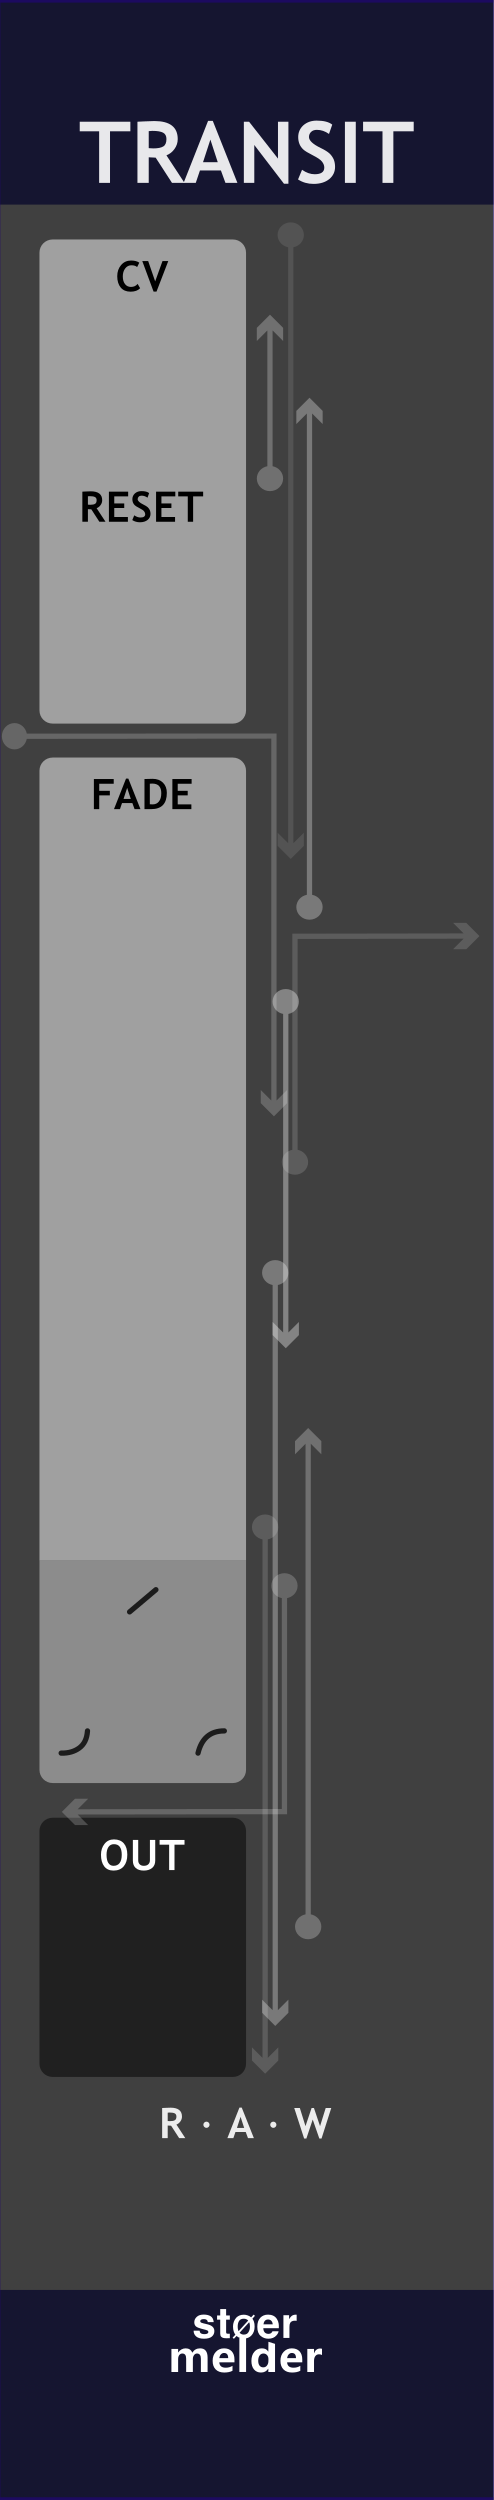
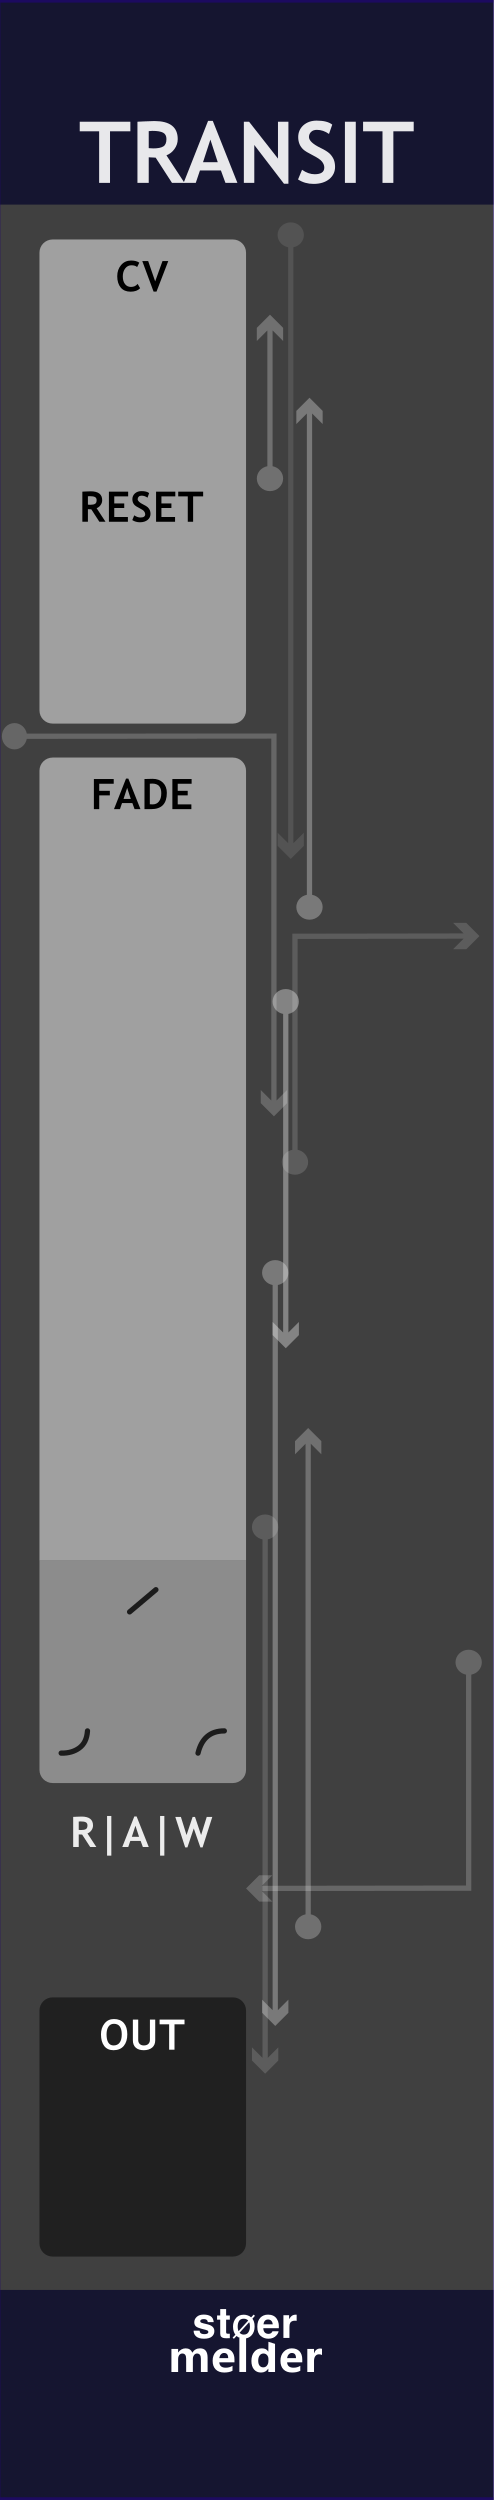
<svg xmlns="http://www.w3.org/2000/svg" width="100%" height="100%" viewBox="0 0 75 380" version="1.1" xml:space="preserve" style="fill-rule:evenodd;clip-rule:evenodd;stroke-linecap:round;stroke-linejoin:round;stroke-miterlimit:1.5;">
  <g id="panel" transform="matrix(0.834722,0,0,1.04324,-803.837,250.623)">
    <g transform="matrix(1.4975,0,0,0.958552,963,-240.242)">
      <rect x="0" y="0" width="60" height="380" style="fill:rgb(64,64,64);" />
    </g>
    <g transform="matrix(0.531338,0,0,1.76292,978.958,-852.772)">
      <rect x="-30.034" y="347.456" width="169.102" height="16.91" style="fill:rgb(10,10,44);fill-opacity:0.8;" />
    </g>
    <g transform="matrix(0.531338,0,0,1.81961,978.958,-538.829)">
      <rect x="-30.034" y="347.456" width="169.102" height="16.91" style="fill:rgb(10,10,44);fill-opacity:0.8;" />
    </g>
    <g transform="matrix(4.01174,0,0,25.5659,813.011,-292.473)">
      <rect x="37.388" y="2.043" width="22.397" height="14.247" style="fill:none;stroke:rgb(32,6,118);stroke-opacity:0.7;stroke-width:0.03px;" />
    </g>
    <g transform="matrix(1.198,0,0,0.958552,986.123,-213.59)">
      <g transform="matrix(13,0,0,13,-7.3125,0)">
        <path d="M0.364,-0.603L0.364,-0L0.237,-0L0.237,-0.603L0.01,-0.603L0.01,-0.715L0.602,-0.715L0.602,-0.603L0.364,-0.603Z" style="fill:white;fill-opacity:0.9;fill-rule:nonzero;" />
      </g>
      <g transform="matrix(13,0,0,13,0.641113,0)">
        <path d="M0.477,-0L0.286,-0.295C0.266,-0.296 0.24,-0.297 0.205,-0.299L0.205,-0L0.073,-0L0.073,-0.715C0.08,-0.715 0.108,-0.717 0.156,-0.719C0.204,-0.721 0.242,-0.723 0.271,-0.723C0.453,-0.723 0.544,-0.652 0.544,-0.512C0.544,-0.469 0.531,-0.431 0.506,-0.396C0.481,-0.361 0.45,-0.337 0.412,-0.322L0.623,-0L0.477,-0ZM0.205,-0.605L0.205,-0.406C0.229,-0.404 0.246,-0.403 0.259,-0.403C0.312,-0.403 0.351,-0.411 0.375,-0.426C0.4,-0.441 0.412,-0.47 0.412,-0.513C0.412,-0.548 0.399,-0.573 0.373,-0.587C0.346,-0.601 0.305,-0.608 0.248,-0.608C0.234,-0.608 0.22,-0.607 0.205,-0.605Z" style="fill:white;fill-opacity:0.9;fill-rule:nonzero;" />
      </g>
      <g transform="matrix(13,0,0,13,8.58203,0)">
        <path d="M0.491,-0L0.438,-0.145L0.193,-0.145L0.144,-0L0.002,-0L0.288,-0.725L0.343,-0.725L0.631,-0L0.491,-0ZM0.315,-0.506L0.229,-0.242L0.401,-0.242L0.315,-0.506Z" style="fill:white;fill-opacity:0.9;fill-rule:nonzero;" />
      </g>
      <g transform="matrix(13,0,0,13,16.8149,0)">
        <path d="M0.542,0.01L0.195,-0.443L0.195,0L0.073,0L0.073,-0.715L0.134,-0.715L0.472,-0.284L0.472,-0.715L0.594,-0.715L0.594,0.01L0.542,0.01Z" style="fill:white;fill-opacity:0.9;fill-rule:nonzero;" />
      </g>
      <g transform="matrix(13,0,0,13,25.4922,0)">
        <path d="M0.039,-0.04L0.086,-0.153C0.136,-0.118 0.185,-0.101 0.234,-0.101C0.308,-0.101 0.346,-0.127 0.346,-0.179C0.346,-0.203 0.337,-0.226 0.319,-0.249C0.302,-0.271 0.266,-0.295 0.211,-0.323C0.156,-0.351 0.119,-0.373 0.1,-0.391C0.081,-0.409 0.066,-0.43 0.056,-0.454C0.046,-0.479 0.041,-0.506 0.041,-0.535C0.041,-0.59 0.061,-0.636 0.101,-0.673C0.142,-0.709 0.194,-0.728 0.257,-0.728C0.34,-0.728 0.401,-0.712 0.439,-0.681L0.401,-0.572C0.356,-0.604 0.309,-0.62 0.26,-0.62C0.23,-0.62 0.208,-0.612 0.192,-0.596C0.176,-0.581 0.167,-0.561 0.167,-0.536C0.167,-0.495 0.213,-0.452 0.304,-0.408C0.352,-0.385 0.386,-0.363 0.407,-0.344C0.428,-0.324 0.444,-0.301 0.456,-0.275C0.467,-0.248 0.472,-0.219 0.472,-0.187C0.472,-0.129 0.449,-0.081 0.404,-0.044C0.358,-0.007 0.297,0.012 0.22,0.012C0.153,0.012 0.093,-0.005 0.039,-0.04Z" style="fill:white;fill-opacity:0.9;fill-rule:nonzero;" />
      </g>
      <g transform="matrix(13,0,0,13,32.1382,0)">
        <rect x="0.076" y="-0.715" width="0.127" height="0.715" style="fill:white;fill-opacity:0.9;fill-rule:nonzero;" />
      </g>
      <g transform="matrix(13,0,0,13,35.7564,0)">
        <path d="M0.364,-0.603L0.364,-0L0.237,-0L0.237,-0.603L0.01,-0.603L0.01,-0.715L0.602,-0.715L0.602,-0.603L0.364,-0.603Z" style="fill:white;fill-opacity:0.9;fill-rule:nonzero;" />
      </g>
    </g>
-     <g transform="matrix(1.198,0,0,0.958552,958.251,21.5481)">
-       <g transform="matrix(6.4,0,0,6.4,28.1421,51.8924)">
+     <g transform="matrix(1.198,0,0,0.958552,939.321,-20.8678)">
+       <g transform="matrix(6.4,0,0,6.4,30.4218,51.8924)">
        <path d="M0.477,-0L0.286,-0.295C0.266,-0.296 0.24,-0.297 0.205,-0.299L0.205,-0L0.073,-0L0.073,-0.715C0.08,-0.715 0.108,-0.717 0.156,-0.719C0.204,-0.721 0.242,-0.723 0.271,-0.723C0.453,-0.723 0.544,-0.652 0.544,-0.512C0.544,-0.469 0.531,-0.431 0.506,-0.396C0.481,-0.361 0.45,-0.337 0.412,-0.322L0.623,-0L0.477,-0ZM0.205,-0.605L0.205,-0.406C0.229,-0.404 0.246,-0.403 0.259,-0.403C0.312,-0.403 0.351,-0.411 0.375,-0.426C0.4,-0.441 0.412,-0.47 0.412,-0.513C0.412,-0.548 0.399,-0.573 0.373,-0.587C0.346,-0.601 0.305,-0.608 0.248,-0.608C0.234,-0.608 0.22,-0.607 0.205,-0.605Z" style="fill:white;fill-opacity:0.9;fill-rule:nonzero;" />
      </g>
-       <g transform="matrix(6.4,0,0,6.4,34.2356,51.8924)">
-         <path d="M0.173,-0.391C0.194,-0.391 0.211,-0.384 0.225,-0.37C0.239,-0.355 0.247,-0.338 0.247,-0.318C0.247,-0.298 0.239,-0.28 0.225,-0.266C0.211,-0.251 0.194,-0.244 0.173,-0.244C0.153,-0.244 0.136,-0.251 0.122,-0.266C0.107,-0.28 0.1,-0.298 0.1,-0.318C0.1,-0.338 0.107,-0.355 0.122,-0.37C0.136,-0.384 0.153,-0.391 0.173,-0.391Z" style="fill:white;fill-opacity:0.9;fill-rule:nonzero;" />
-       </g>
-       <g transform="matrix(6.4,0,0,6.4,38.5137,51.8924)">
+       <g transform="matrix(6.4,0,0,6.4,34.4592,51.8924)">
+         <rect x="0.247" y="-0.737" width="0.101" height="0.942" style="fill:white;fill-opacity:0.9;fill-rule:nonzero;" />
+       </g>
+       <g transform="matrix(6.4,0,0,6.4,38.3372,51.8924)">
        <path d="M0.491,-0L0.438,-0.145L0.193,-0.145L0.144,-0L0.002,-0L0.288,-0.725L0.343,-0.725L0.631,-0L0.491,-0ZM0.315,-0.506L0.229,-0.242L0.401,-0.242L0.315,-0.506Z" style="fill:white;fill-opacity:0.9;fill-rule:nonzero;" />
      </g>
-       <g transform="matrix(6.4,0,0,6.4,44.3979,51.8924)">
-         <path d="M0.173,-0.391C0.194,-0.391 0.211,-0.384 0.225,-0.37C0.239,-0.355 0.247,-0.338 0.247,-0.318C0.247,-0.298 0.239,-0.28 0.225,-0.266C0.211,-0.251 0.194,-0.244 0.173,-0.244C0.153,-0.244 0.136,-0.251 0.122,-0.266C0.107,-0.28 0.1,-0.298 0.1,-0.318C0.1,-0.338 0.107,-0.355 0.122,-0.37C0.136,-0.384 0.153,-0.391 0.173,-0.391Z" style="fill:white;fill-opacity:0.9;fill-rule:nonzero;" />
-       </g>
-       <g transform="matrix(6.4,0,0,6.4,48.676,51.8924)">
+       <g transform="matrix(6.4,0,0,6.4,42.5183,51.8924)">
+         <rect x="0.247" y="-0.737" width="0.101" height="0.942" style="fill:white;fill-opacity:0.9;fill-rule:nonzero;" />
+       </g>
+       <g transform="matrix(6.4,0,0,6.4,46.3963,51.8924)">
        <path d="M0.65,0.01L0.598,0.01L0.441,-0.441L0.29,0.01L0.237,0.01L0.002,-0.715L0.135,-0.715L0.269,-0.284L0.414,-0.715L0.47,-0.715L0.615,-0.284L0.749,-0.715L0.881,-0.715L0.65,0.01Z" style="fill:white;fill-opacity:0.9;fill-rule:nonzero;" />
      </g>
    </g>
    <g transform="matrix(0.552947,0,0,2.63391,967.362,-355.276)">
      <path d="M73.138,57.652C73.138,57.25 71.196,56.924 68.804,56.924L9.44,56.924C7.049,56.924 5.107,57.25 5.107,57.652L5.107,82.976C5.107,83.378 7.049,83.704 9.44,83.704L68.804,83.704C71.196,83.704 73.138,83.378 73.138,82.976L73.138,57.652Z" style="fill:white;fill-opacity:0.5;" />
    </g>
    <g transform="matrix(0.552947,0,0,4.36805,967.362,-378.505)">
      <path d="M73.138,57.363C73.138,57.12 71.196,56.924 68.804,56.924L9.44,56.924C7.049,56.924 5.107,57.12 5.107,57.363L5.107,83.704L73.138,83.704L73.138,57.363Z" style="fill:white;fill-opacity:0.5;" />
    </g>
    <g transform="matrix(0.552947,0,0,1.21117,967.362,-81.8259)">
      <path d="M73.138,56.924L5.107,56.924L5.107,82.121C5.107,82.995 7.049,83.704 9.44,83.704L68.804,83.704C71.196,83.704 73.138,82.995 73.138,82.121L73.138,56.924Z" style="fill:white;fill-opacity:0.4;" />
    </g>
    <g transform="matrix(1.198,0,0,0.958552,939.452,-247.552)">
      <g transform="matrix(6.4,0,0,6.4,37.2263,51.8924)">
        <path d="M0.563,-0.677L0.511,-0.572C0.483,-0.601 0.437,-0.615 0.375,-0.615C0.315,-0.615 0.266,-0.59 0.228,-0.54C0.19,-0.49 0.171,-0.427 0.171,-0.35C0.171,-0.274 0.189,-0.213 0.224,-0.168C0.259,-0.123 0.306,-0.101 0.365,-0.101C0.433,-0.101 0.485,-0.125 0.523,-0.173L0.583,-0.07C0.531,-0.015 0.455,0.012 0.355,0.012C0.255,0.012 0.177,-0.021 0.122,-0.086C0.067,-0.152 0.039,-0.242 0.039,-0.355C0.039,-0.461 0.07,-0.55 0.131,-0.621C0.192,-0.692 0.271,-0.728 0.367,-0.728C0.449,-0.728 0.514,-0.711 0.563,-0.677Z" style="fill-rule:nonzero;" />
      </g>
      <g transform="matrix(6.4,0,0,6.4,41.2699,51.8924)">
        <path d="M0.34,0.01L0.27,0.01L0.002,-0.715L0.142,-0.715L0.308,-0.232L0.482,-0.715L0.619,-0.715L0.34,0.01Z" style="fill-rule:nonzero;" />
      </g>
    </g>
    <g transform="matrix(1.198,0,0,0.958552,939.349,-213.956)">
      <g transform="matrix(6.4,0,0,6.4,31.7921,51.8924)">
        <path d="M0.477,-0L0.286,-0.295C0.266,-0.296 0.24,-0.297 0.205,-0.299L0.205,-0L0.073,-0L0.073,-0.715C0.08,-0.715 0.108,-0.717 0.156,-0.719C0.204,-0.721 0.242,-0.723 0.271,-0.723C0.453,-0.723 0.544,-0.652 0.544,-0.512C0.544,-0.469 0.531,-0.431 0.506,-0.396C0.481,-0.361 0.45,-0.337 0.412,-0.322L0.623,-0L0.477,-0ZM0.205,-0.605L0.205,-0.406C0.229,-0.404 0.246,-0.403 0.259,-0.403C0.312,-0.403 0.351,-0.411 0.375,-0.426C0.4,-0.441 0.412,-0.47 0.412,-0.513C0.412,-0.548 0.399,-0.573 0.373,-0.587C0.346,-0.601 0.305,-0.608 0.248,-0.608C0.234,-0.608 0.22,-0.607 0.205,-0.605Z" style="fill-rule:nonzero;" />
      </g>
      <g transform="matrix(6.4,0,0,6.4,35.8295,51.8924)">
        <path d="M0.2,-0.603L0.2,-0.435L0.437,-0.435L0.437,-0.327L0.2,-0.327L0.2,-0.113L0.524,-0.113L0.524,-0L0.073,-0L0.073,-0.715L0.53,-0.715L0.53,-0.603L0.2,-0.603Z" style="fill-rule:nonzero;" />
      </g>
      <g transform="matrix(6.4,0,0,6.4,39.5981,51.8924)">
        <path d="M0.039,-0.04L0.086,-0.153C0.136,-0.118 0.185,-0.101 0.234,-0.101C0.308,-0.101 0.346,-0.127 0.346,-0.179C0.346,-0.203 0.337,-0.226 0.319,-0.249C0.302,-0.271 0.266,-0.295 0.211,-0.323C0.156,-0.351 0.119,-0.373 0.1,-0.391C0.081,-0.409 0.066,-0.43 0.056,-0.454C0.046,-0.479 0.041,-0.506 0.041,-0.535C0.041,-0.59 0.061,-0.636 0.101,-0.673C0.142,-0.709 0.194,-0.728 0.257,-0.728C0.34,-0.728 0.401,-0.712 0.439,-0.681L0.401,-0.572C0.356,-0.604 0.309,-0.62 0.26,-0.62C0.23,-0.62 0.208,-0.612 0.192,-0.596C0.176,-0.581 0.167,-0.561 0.167,-0.536C0.167,-0.495 0.213,-0.452 0.304,-0.408C0.352,-0.385 0.386,-0.363 0.407,-0.344C0.428,-0.324 0.444,-0.301 0.456,-0.275C0.467,-0.248 0.472,-0.219 0.472,-0.187C0.472,-0.129 0.449,-0.081 0.404,-0.044C0.358,-0.007 0.297,0.012 0.22,0.012C0.153,0.012 0.093,-0.005 0.039,-0.04Z" style="fill-rule:nonzero;" />
      </g>
      <g transform="matrix(6.4,0,0,6.4,42.998,51.8924)">
        <path d="M0.2,-0.603L0.2,-0.435L0.437,-0.435L0.437,-0.327L0.2,-0.327L0.2,-0.113L0.524,-0.113L0.524,-0L0.073,-0L0.073,-0.715L0.53,-0.715L0.53,-0.603L0.2,-0.603Z" style="fill-rule:nonzero;" />
      </g>
      <g transform="matrix(6.4,0,0,6.4,46.7666,51.8924)">
        <path d="M0.364,-0.603L0.364,-0L0.237,-0L0.237,-0.603L0.01,-0.603L0.01,-0.715L0.602,-0.715L0.602,-0.603L0.364,-0.603Z" style="fill-rule:nonzero;" />
      </g>
    </g>
    <g transform="matrix(1.198,0,0,0.958552,939.461,-172.085)">
      <g transform="matrix(6.4,0,0,6.4,33.4514,51.8924)">
        <path d="M0.2,-0.603L0.2,-0.435L0.452,-0.435L0.452,-0.327L0.2,-0.327L0.2,-0L0.073,-0L0.073,-0.715L0.544,-0.715L0.544,-0.603L0.2,-0.603Z" style="fill-rule:nonzero;" />
      </g>
      <g transform="matrix(6.4,0,0,6.4,36.9607,51.8924)">
        <path d="M0.491,-0L0.438,-0.145L0.193,-0.145L0.144,-0L0.002,-0L0.288,-0.725L0.343,-0.725L0.631,-0L0.491,-0ZM0.315,-0.506L0.229,-0.242L0.401,-0.242L0.315,-0.506Z" style="fill-rule:nonzero;" />
      </g>
      <g transform="matrix(6.4,0,0,6.4,41.1418,51.8924)">
        <path d="M0.232,-0L0.073,-0L0.073,-0.715C0.174,-0.718 0.238,-0.72 0.264,-0.72C0.368,-0.72 0.451,-0.69 0.512,-0.629C0.573,-0.568 0.604,-0.487 0.604,-0.386C0.604,-0.129 0.48,-0 0.232,-0ZM0.2,-0.604L0.2,-0.116C0.221,-0.114 0.243,-0.113 0.267,-0.113C0.331,-0.113 0.381,-0.136 0.417,-0.183C0.454,-0.229 0.472,-0.294 0.472,-0.378C0.472,-0.531 0.401,-0.607 0.258,-0.607C0.245,-0.607 0.225,-0.606 0.2,-0.604Z" style="fill-rule:nonzero;" />
      </g>
      <g transform="matrix(6.4,0,0,6.4,45.3823,51.8924)">
        <path d="M0.2,-0.603L0.2,-0.435L0.437,-0.435L0.437,-0.327L0.2,-0.327L0.2,-0.113L0.524,-0.113L0.524,-0L0.073,-0L0.073,-0.715L0.53,-0.715L0.53,-0.603L0.2,-0.603Z" style="fill-rule:nonzero;" />
      </g>
    </g>
-     <g transform="matrix(0.552947,0,0,1.41025,967.362,-55.668)">
+     <g transform="matrix(0.552947,0,0,1.41025,967.362,-29.4954)">
      <path d="M73.138,58.283C73.138,57.533 71.196,56.924 68.804,56.924L9.44,56.924C7.049,56.924 5.107,57.533 5.107,58.283L5.107,82.345C5.107,83.095 7.049,83.704 9.44,83.704L68.804,83.704C71.196,83.704 73.138,83.095 73.138,82.345L73.138,58.283Z" style="fill-opacity:0.5;" />
    </g>
-     <g transform="matrix(1.198,0,0,0.958552,939.48,-17.508)">
+     <g transform="matrix(1.198,0,0,0.958552,939.48,8.66456)">
      <g transform="matrix(6.4,0,0,6.4,34.7326,51.8924)">
        <path d="M0.039,-0.364C0.039,-0.466 0.067,-0.552 0.123,-0.622C0.179,-0.693 0.253,-0.728 0.347,-0.728C0.45,-0.728 0.528,-0.696 0.583,-0.632C0.637,-0.569 0.664,-0.479 0.664,-0.364C0.664,-0.249 0.636,-0.157 0.579,-0.089C0.522,-0.022 0.441,0.012 0.337,0.012C0.241,0.012 0.167,-0.021 0.116,-0.088C0.065,-0.155 0.039,-0.247 0.039,-0.364ZM0.171,-0.364C0.171,-0.28 0.185,-0.215 0.213,-0.169C0.242,-0.124 0.283,-0.101 0.337,-0.101C0.4,-0.101 0.449,-0.123 0.482,-0.168C0.516,-0.213 0.532,-0.278 0.532,-0.364C0.532,-0.531 0.47,-0.615 0.347,-0.615C0.29,-0.615 0.247,-0.593 0.216,-0.547C0.186,-0.502 0.171,-0.441 0.171,-0.364Z" style="fill:white;fill-rule:nonzero;" />
      </g>
      <g transform="matrix(6.4,0,0,6.4,39.3606,51.8924)">
        <path d="M0.073,-0.715L0.2,-0.715L0.2,-0.23C0.2,-0.192 0.212,-0.161 0.235,-0.137C0.259,-0.113 0.291,-0.101 0.332,-0.101C0.378,-0.101 0.414,-0.112 0.439,-0.136C0.465,-0.16 0.478,-0.192 0.478,-0.233L0.478,-0.715L0.604,-0.715L0.604,-0.223C0.604,-0.15 0.58,-0.092 0.531,-0.05C0.481,-0.009 0.415,0.012 0.333,0.012C0.25,0.012 0.186,-0.008 0.141,-0.049C0.096,-0.09 0.073,-0.148 0.073,-0.224L0.073,-0.715Z" style="fill:white;fill-rule:nonzero;" />
      </g>
      <g transform="matrix(6.4,0,0,6.4,43.8261,51.8924)">
        <path d="M0.364,-0.603L0.364,-0L0.237,-0L0.237,-0.603L0.01,-0.603L0.01,-0.715L0.602,-0.715L0.602,-0.603L0.364,-0.603Z" style="fill:white;fill-rule:nonzero;" />
      </g>
    </g>
    <g transform="matrix(1,0,0,1,-36.1815,-0.756091)">
      <g transform="matrix(1.198,0,0,0.958552,965.395,-243.563)">
        <path d="M37.5,270.735C38.649,270.765 39.547,270.459 40.2,269.993C40.982,269.435 41.412,268.611 41.5,267.359" style="fill:none;stroke:black;stroke-opacity:0.8;stroke-width:0.8px;stroke-linejoin:miter;" />
      </g>
      <g transform="matrix(1.198,0,0,0.958552,990.314,-243.563)">
        <path d="M37.5,270.735C38.039,268.526 39.337,267.353 41.5,267.359" style="fill:none;stroke:black;stroke-opacity:0.8;stroke-width:0.8px;stroke-linejoin:miter;" />
      </g>
    </g>
    <g transform="matrix(1.198,0,0,0.958552,941.673,-264.896)">
      <path d="M37.5,270.735L41.5,267.359" style="fill:none;stroke:black;stroke-opacity:0.8;stroke-width:0.8px;stroke-linejoin:miter;" />
    </g>
    <g transform="matrix(0.72137,0,0,0.72137,293.701,27.4823)">
      <g transform="matrix(1.198,0,0,0.958552,893.633,-224.914)">
        <g transform="matrix(9,0,0,9,64.0056,347.267)">
          <path d="M0.919,-0L0.762,-0L0.762,-0.308C0.762,-0.391 0.732,-0.432 0.671,-0.432C0.643,-0.432 0.62,-0.42 0.602,-0.395C0.583,-0.369 0.574,-0.339 0.574,-0.303L0.574,-0L0.417,-0L0.417,-0.312C0.417,-0.392 0.387,-0.432 0.327,-0.432C0.298,-0.432 0.274,-0.42 0.256,-0.396C0.238,-0.372 0.229,-0.341 0.229,-0.301L0.229,-0L0.072,-0L0.072,-0.54L0.229,-0.54L0.229,-0.456L0.231,-0.456C0.25,-0.486 0.275,-0.51 0.307,-0.528C0.338,-0.545 0.371,-0.553 0.405,-0.553C0.481,-0.553 0.533,-0.519 0.561,-0.451C0.603,-0.519 0.663,-0.553 0.743,-0.553C0.86,-0.553 0.919,-0.481 0.919,-0.335L0.919,-0Z" style="fill:white;fill-rule:nonzero;" />
        </g>
        <g transform="matrix(9,0,0,9,72.978,347.267)">
          <path d="M0.551,-0.226L0.196,-0.226C0.201,-0.142 0.252,-0.1 0.347,-0.1C0.407,-0.1 0.459,-0.115 0.505,-0.144L0.505,-0.028C0.456,-0.001 0.391,0.013 0.312,0.013C0.226,0.013 0.159,-0.011 0.111,-0.06C0.063,-0.108 0.04,-0.176 0.04,-0.262C0.04,-0.348 0.065,-0.419 0.116,-0.472C0.167,-0.526 0.23,-0.553 0.307,-0.553C0.384,-0.553 0.443,-0.53 0.487,-0.484C0.53,-0.437 0.551,-0.374 0.551,-0.292L0.551,-0.226ZM0.404,-0.324C0.404,-0.405 0.372,-0.445 0.306,-0.445C0.279,-0.445 0.255,-0.434 0.234,-0.412C0.214,-0.39 0.201,-0.361 0.195,-0.324L0.404,-0.324Z" style="fill:white;fill-rule:nonzero;" />
        </g>
        <g transform="matrix(9,0,0,9,78.3513,347.267)">
          <rect x="0.069" y="-0.799" width="0.157" height="0.799" style="fill:white;fill-rule:nonzero;" />
        </g>
        <g transform="matrix(9,0,0,9,81.1494,347.267)">
          <path d="M0.593,-0L0.436,-0L0.436,-0.076L0.433,-0.076C0.395,-0.017 0.339,0.013 0.264,0.013C0.195,0.013 0.141,-0.011 0.1,-0.06C0.06,-0.108 0.04,-0.174 0.04,-0.258C0.04,-0.346 0.062,-0.418 0.108,-0.472C0.153,-0.526 0.212,-0.553 0.286,-0.553C0.356,-0.553 0.405,-0.528 0.433,-0.477L0.436,-0.477L0.438,-0.707L0.593,-0.658L0.593,-0ZM0.438,-0.306C0.438,-0.342 0.427,-0.372 0.405,-0.396C0.383,-0.42 0.356,-0.432 0.323,-0.432C0.284,-0.432 0.254,-0.417 0.232,-0.386C0.21,-0.356 0.199,-0.315 0.199,-0.263C0.199,-0.213 0.21,-0.175 0.231,-0.148C0.252,-0.121 0.281,-0.108 0.318,-0.108C0.353,-0.108 0.382,-0.122 0.404,-0.15C0.427,-0.179 0.438,-0.215 0.438,-0.261L0.438,-0.306Z" style="fill:white;fill-rule:nonzero;" />
        </g>
        <g transform="matrix(9,0,0,9,87.2654,347.267)">
          <path d="M0.551,-0.226L0.196,-0.226C0.201,-0.142 0.252,-0.1 0.347,-0.1C0.407,-0.1 0.459,-0.115 0.505,-0.144L0.505,-0.028C0.456,-0.001 0.391,0.013 0.312,0.013C0.226,0.013 0.159,-0.011 0.111,-0.06C0.063,-0.108 0.04,-0.176 0.04,-0.262C0.04,-0.348 0.065,-0.419 0.116,-0.472C0.167,-0.526 0.23,-0.553 0.307,-0.553C0.384,-0.553 0.443,-0.53 0.487,-0.484C0.53,-0.437 0.551,-0.374 0.551,-0.292L0.551,-0.226ZM0.404,-0.324C0.404,-0.405 0.372,-0.445 0.306,-0.445C0.279,-0.445 0.255,-0.434 0.234,-0.412C0.214,-0.39 0.201,-0.361 0.195,-0.324L0.404,-0.324Z" style="fill:white;fill-rule:nonzero;" />
        </g>
        <g transform="matrix(9,0,0,9,92.6386,347.267)">
          <path d="M0.416,-0.397C0.397,-0.408 0.374,-0.414 0.346,-0.414C0.31,-0.414 0.282,-0.4 0.261,-0.373C0.24,-0.345 0.229,-0.308 0.229,-0.26L0.229,-0L0.072,-0L0.072,-0.54L0.229,-0.54L0.229,-0.438L0.231,-0.438C0.257,-0.512 0.305,-0.549 0.374,-0.549C0.392,-0.549 0.406,-0.547 0.416,-0.543L0.416,-0.397Z" style="fill:white;fill-rule:nonzero;" />
        </g>
      </g>
      <g transform="matrix(1.198,0,0,0.958552,893.495,-231.786)">
        <g transform="matrix(9,0,0,9,69.1554,347.267)">
          <path d="M0.432,-0.508C0.473,-0.481 0.497,-0.435 0.503,-0.37L0.364,-0.37C0.362,-0.388 0.357,-0.402 0.349,-0.413C0.334,-0.431 0.308,-0.441 0.271,-0.441C0.241,-0.441 0.219,-0.436 0.206,-0.427C0.193,-0.417 0.187,-0.406 0.187,-0.394C0.187,-0.378 0.194,-0.366 0.208,-0.359C0.221,-0.351 0.27,-0.339 0.353,-0.32C0.408,-0.307 0.449,-0.288 0.477,-0.261C0.504,-0.235 0.518,-0.201 0.518,-0.161C0.518,-0.108 0.498,-0.065 0.459,-0.032C0.42,0.001 0.359,0.018 0.277,0.018C0.194,0.018 0.132,0 0.092,-0.035C0.052,-0.07 0.032,-0.115 0.032,-0.17L0.173,-0.17C0.176,-0.145 0.183,-0.128 0.192,-0.117C0.21,-0.099 0.242,-0.089 0.288,-0.089C0.315,-0.089 0.337,-0.093 0.353,-0.102C0.369,-0.11 0.377,-0.122 0.377,-0.138C0.377,-0.154 0.371,-0.166 0.358,-0.174C0.345,-0.182 0.297,-0.196 0.213,-0.216C0.153,-0.231 0.11,-0.25 0.085,-0.272C0.061,-0.294 0.048,-0.326 0.048,-0.368C0.048,-0.417 0.068,-0.459 0.106,-0.494C0.145,-0.53 0.199,-0.547 0.269,-0.547C0.335,-0.547 0.39,-0.534 0.432,-0.508Z" style="fill:white;fill-rule:nonzero;" />
        </g>
        <g transform="matrix(9,0,0,9,74.2958,347.267)">
          <path d="M0.309,-0.099L0.309,0.005L0.243,0.007C0.177,0.01 0.132,-0.002 0.108,-0.027C0.092,-0.043 0.084,-0.067 0.084,-0.101L0.084,-0.428L0.01,-0.428L0.01,-0.527L0.084,-0.527L0.084,-0.676L0.222,-0.676L0.222,-0.527L0.309,-0.527L0.309,-0.428L0.222,-0.428L0.222,-0.147C0.222,-0.125 0.225,-0.112 0.23,-0.106C0.236,-0.101 0.253,-0.098 0.281,-0.098C0.285,-0.098 0.29,-0.098 0.295,-0.098C0.299,-0.099 0.304,-0.099 0.309,-0.099Z" style="fill:white;fill-rule:nonzero;" />
        </g>
        <g transform="matrix(6.6,0,0,6.6,77.4278,347.267)">
          <path d="M0.393,-0.742C0.436,-0.742 0.477,-0.735 0.518,-0.72C0.559,-0.706 0.595,-0.685 0.627,-0.658L0.707,-0.745L0.749,-0.706L0.667,-0.614C0.685,-0.592 0.701,-0.561 0.716,-0.521C0.731,-0.479 0.738,-0.426 0.738,-0.361C0.738,-0.248 0.706,-0.156 0.642,-0.085C0.579,-0.015 0.496,0.02 0.393,0.02C0.353,0.02 0.314,0.014 0.274,0.002C0.235,-0.01 0.197,-0.032 0.162,-0.063L0.076,0.028L0.035,-0.011L0.124,-0.104C0.105,-0.129 0.088,-0.161 0.074,-0.2C0.057,-0.246 0.048,-0.3 0.048,-0.361C0.048,-0.473 0.084,-0.57 0.155,-0.651C0.216,-0.711 0.295,-0.742 0.393,-0.742ZM0.207,-0.273C0.21,-0.257 0.216,-0.238 0.224,-0.215L0.533,-0.555C0.521,-0.57 0.503,-0.584 0.48,-0.595C0.457,-0.608 0.428,-0.614 0.393,-0.614C0.323,-0.614 0.273,-0.591 0.243,-0.545C0.213,-0.499 0.198,-0.438 0.198,-0.361C0.198,-0.329 0.201,-0.3 0.207,-0.273ZM0.321,-0.121C0.344,-0.112 0.368,-0.107 0.393,-0.107C0.463,-0.107 0.513,-0.134 0.543,-0.186C0.574,-0.238 0.589,-0.297 0.589,-0.361C0.589,-0.382 0.588,-0.403 0.585,-0.423C0.581,-0.454 0.574,-0.481 0.564,-0.503L0.258,-0.167C0.277,-0.145 0.298,-0.13 0.321,-0.121Z" style="fill:white;fill-rule:nonzero;" />
        </g>
        <g transform="matrix(9,0,0,9,82.6605,347.267)">
          <path d="M0.521,-0.156C0.517,-0.125 0.5,-0.093 0.471,-0.06C0.426,-0.008 0.362,0.018 0.28,0.018C0.212,0.018 0.152,-0.004 0.101,-0.048C0.049,-0.091 0.023,-0.162 0.023,-0.261C0.023,-0.353 0.046,-0.424 0.093,-0.473C0.14,-0.522 0.2,-0.546 0.275,-0.546C0.319,-0.546 0.359,-0.538 0.395,-0.521C0.43,-0.505 0.459,-0.479 0.482,-0.443C0.503,-0.411 0.517,-0.375 0.523,-0.333C0.527,-0.309 0.528,-0.273 0.527,-0.228L0.163,-0.228C0.165,-0.174 0.182,-0.137 0.213,-0.115C0.233,-0.102 0.256,-0.095 0.283,-0.095C0.311,-0.095 0.335,-0.103 0.353,-0.12C0.362,-0.128 0.371,-0.141 0.378,-0.156L0.521,-0.156ZM0.383,-0.319C0.381,-0.356 0.369,-0.384 0.349,-0.403C0.329,-0.422 0.305,-0.432 0.275,-0.432C0.243,-0.432 0.218,-0.422 0.2,-0.401C0.182,-0.381 0.171,-0.354 0.167,-0.319L0.383,-0.319Z" style="fill:white;fill-rule:nonzero;" />
        </g>
        <g transform="matrix(9,0,0,9,87.8009,347.267)">
          <path d="M0.333,-0.404C0.277,-0.404 0.239,-0.386 0.22,-0.349C0.209,-0.329 0.204,-0.297 0.204,-0.254L0.204,-0L0.063,-0L0.063,-0.532L0.196,-0.532L0.196,-0.439C0.218,-0.475 0.236,-0.499 0.252,-0.512C0.278,-0.534 0.312,-0.545 0.354,-0.545C0.357,-0.545 0.366,-0.544 0.373,-0.544L0.373,-0.401C0.364,-0.402 0.356,-0.403 0.349,-0.403C0.342,-0.404 0.337,-0.404 0.333,-0.404Z" style="fill:white;fill-rule:nonzero;" />
        </g>
      </g>
    </g>
  </g>
  <g id="Layer1">
    <g transform="matrix(8.44265e-17,1.30568,-0.541176,4.77049e-17,67.6234,-36.3965)">
      <path d="M56.662,44.034C56.522,45.755 55.923,46.991 55.227,46.991C54.419,46.991 53.762,45.335 53.762,43.295C53.762,41.256 54.419,39.6 55.227,39.6C55.923,39.6 56.522,40.836 56.662,42.556L126.034,42.556L124.809,39.6L126.341,39.6L127.872,43.295L126.341,46.991L124.809,46.991L126.034,44.034L56.662,44.034Z" style="fill:white;fill-opacity:0.1;" />
    </g>
    <g transform="matrix(6.10764e-17,-1.07056,0.541176,2.11932e-17,23.6113,197.35)">
      <path d="M57.298,44.034C57.129,45.755 56.397,46.991 55.548,46.991C54.563,46.991 53.762,45.335 53.762,43.295C53.762,41.256 54.563,39.6 55.548,39.6C56.397,39.6 57.129,40.836 57.298,42.556L125.631,42.556L124.136,39.6L126.004,39.6L127.872,43.295L126.004,46.991L124.136,46.991L125.631,44.034L57.298,44.034Z" style="fill:white;fill-opacity:0.3;" />
    </g>
    <g transform="matrix(1.76832e-17,-0.3619,0.541176,2.90998e-17,17.6048,94.1079)">
      <path d="M64.222,44.034C63.72,45.755 61.556,46.991 59.046,46.991C56.13,46.991 53.762,45.335 53.762,43.295C53.762,41.256 56.13,39.6 59.046,39.6C61.556,39.6 63.72,40.836 64.222,42.556L121.241,42.556L116.82,39.6L122.346,39.6L127.872,43.295L122.346,46.991L116.82,46.991L121.241,44.034L64.222,44.034Z" style="fill:white;fill-opacity:0.25;" />
    </g>
    <g transform="matrix(8.03094e-17,1.23844,-0.541176,4.69548e-17,65.0657,11.3174)">
      <path d="M81.546,112.708C82.298,113.044 82.838,114.491 82.838,116.17C82.838,118.12 82.115,119.703 81.224,119.703C80.332,119.703 79.609,118.12 79.609,116.17C79.609,114.491 80.149,113.044 80.901,112.708L80.89,42.556L125.935,42.556L124.643,39.6L126.258,39.6L127.872,43.295L126.258,46.991L124.643,46.991L125.935,44.034L81.517,44.033L81.546,112.708Z" style="fill:white;fill-opacity:0.2;" />
    </g>
    <g transform="matrix(4.95923e-17,0.736794,-0.541176,4.13579e-17,66.8655,110.721)">
      <path d="M58.9,44.034C58.654,45.755 57.591,46.991 56.358,46.991C54.925,46.991 53.762,45.335 53.762,43.295C53.762,41.256 54.925,39.6 56.358,39.6C57.591,39.6 58.654,40.836 58.9,42.556L124.615,42.556L122.444,39.6L125.158,39.6L127.872,43.295L125.158,46.991L122.444,46.991L124.615,44.034L58.9,44.034Z" style="fill:white;fill-opacity:0.35;" />
    </g>
    <g transform="matrix(7.47069e-17,1.14695,-0.541176,4.5934e-17,63.7296,168.537)">
      <path d="M57.063,44.034C56.904,45.755 56.222,46.991 55.43,46.991C54.509,46.991 53.762,45.335 53.762,43.295C53.762,41.256 54.509,39.6 55.43,39.6C56.222,39.6 56.904,40.836 57.063,42.556L125.78,42.556L124.385,39.6L126.129,39.6L127.872,43.295L126.129,46.991L124.385,46.991L125.78,44.034L57.063,44.034Z" style="fill:white;fill-opacity:0.15;" />
    </g>
    <g transform="matrix(1.00659e-16,1.57077,-0.541176,5.06626e-17,65.2657,107.087)">
      <path d="M56.172,44.034C56.057,45.755 55.558,46.991 54.98,46.991C54.308,46.991 53.762,45.335 53.762,43.295C53.762,41.256 54.308,39.6 54.98,39.6C55.558,39.6 56.057,40.836 56.172,42.556L126.345,42.556L125.326,39.6L126.599,39.6L127.872,43.295L126.599,46.991L125.326,46.991L126.345,44.034L56.172,44.034Z" style="fill:white;fill-opacity:0.3;" />
    </g>
-     <g transform="matrix(5.75809e-17,0.867257,-0.541176,4.28135e-17,66.6655,192.501)">
+     <g transform="matrix(5.75809e-17,0.867257,-0.541176,4.28135e-17,94.6668,204.135)">
      <path d="M58.127,44.034C57.918,45.755 57.015,46.991 55.967,46.991C54.75,46.991 53.762,45.335 53.762,43.295C53.762,41.256 54.75,39.6 55.967,39.6C57.015,39.6 57.918,40.836 58.127,42.556L96.007,42.556L96.055,101.385L97.9,98.428L97.9,102.124L95.594,105.819L93.288,102.124L93.288,98.428L95.133,101.385L95.084,44.034L58.127,44.034Z" style="fill:white;fill-opacity:0.2;" />
    </g>
    <g transform="matrix(-2.31682e-17,-0.867257,0.541176,1.44779e-17,21.4045,225.183)">
      <path d="M58.127,44.034C57.918,45.755 57.015,46.991 55.967,46.991C54.75,46.991 53.762,45.335 53.762,43.295C53.762,41.256 54.75,39.6 55.967,39.6C57.015,39.6 57.918,40.836 58.127,42.556L96.007,42.556L96.055,90.674L97.9,87.717L97.9,91.413L95.594,95.108L93.288,91.413L93.288,87.717L95.133,90.674L95.084,44.034L58.127,44.034Z" style="fill:white;fill-opacity:0.15;" />
    </g>
    <g transform="matrix(5.93388e-17,-1.04863,0.541176,2.1139e-17,23.4113,351.142)">
      <path d="M57.372,44.034C57.199,45.755 56.452,46.991 55.586,46.991C54.579,46.991 53.762,45.335 53.762,43.295C53.762,41.256 54.579,39.6 55.586,39.6C56.452,39.6 57.199,40.836 57.372,42.556L125.584,42.556L124.058,39.6L125.965,39.6L127.872,43.295L125.965,46.991L124.058,46.991L125.584,44.034L57.372,44.034Z" style="fill:white;fill-opacity:0.25;" />
    </g>
  </g>
</svg>
